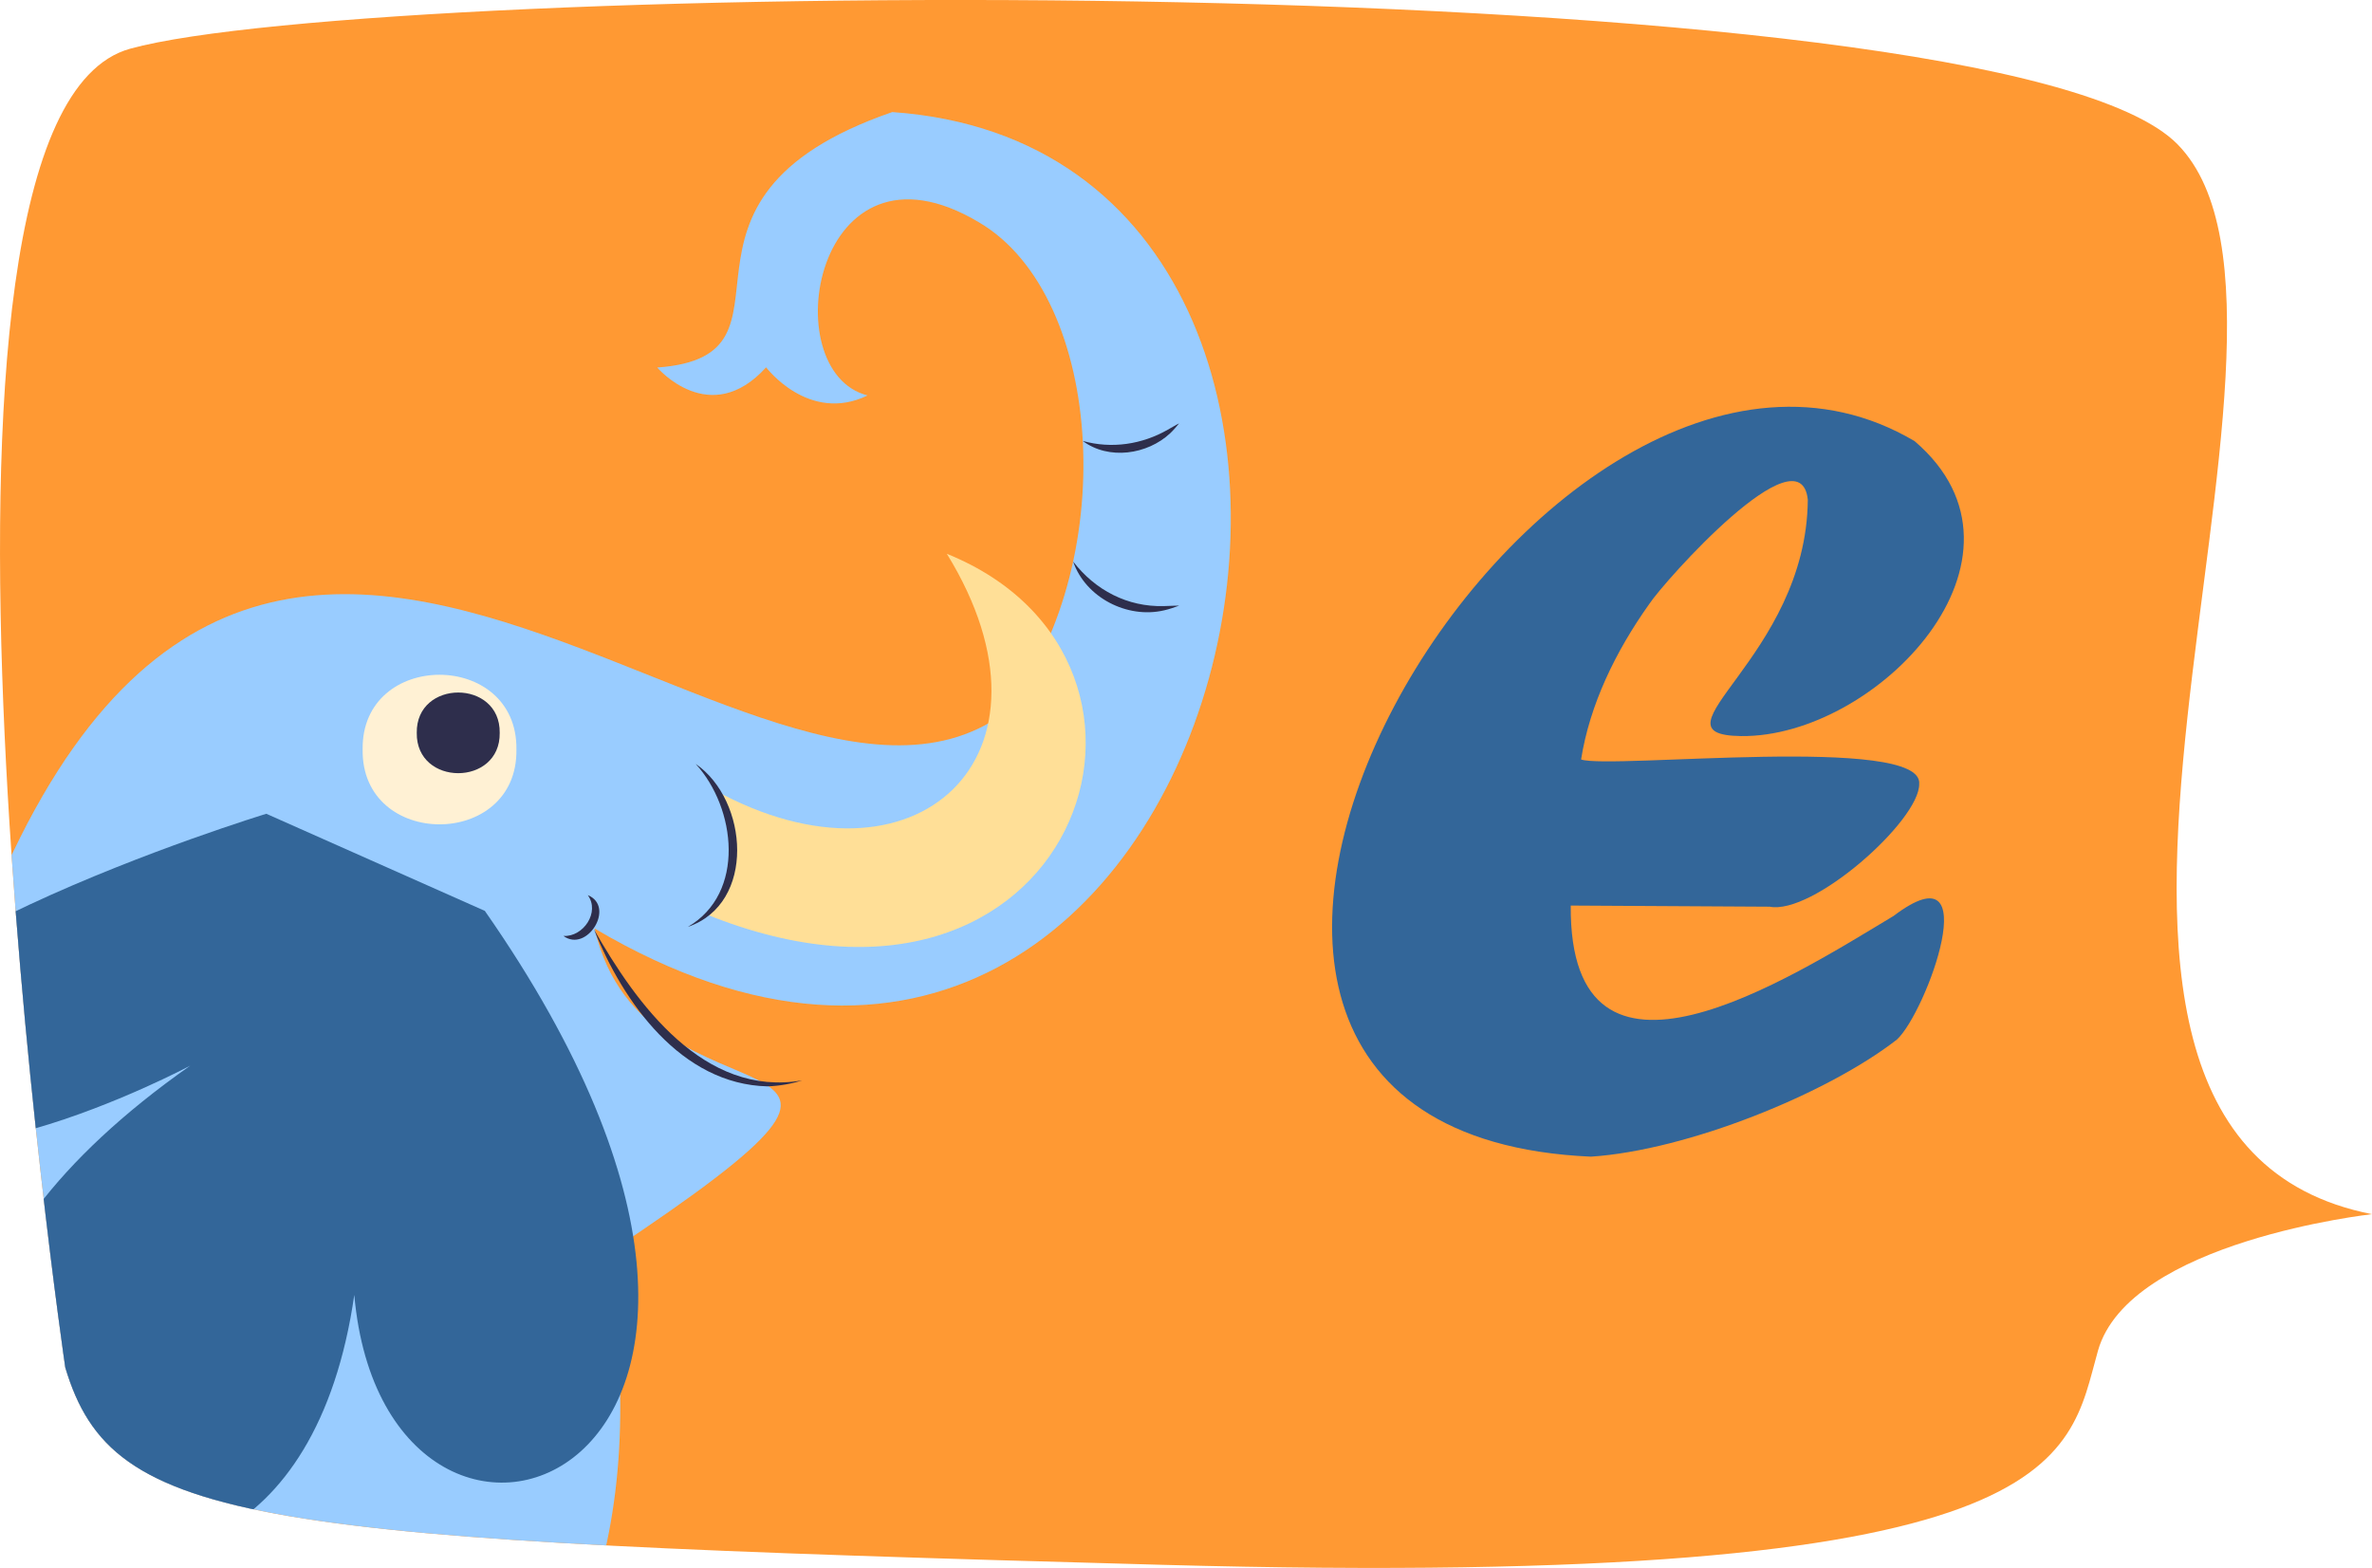
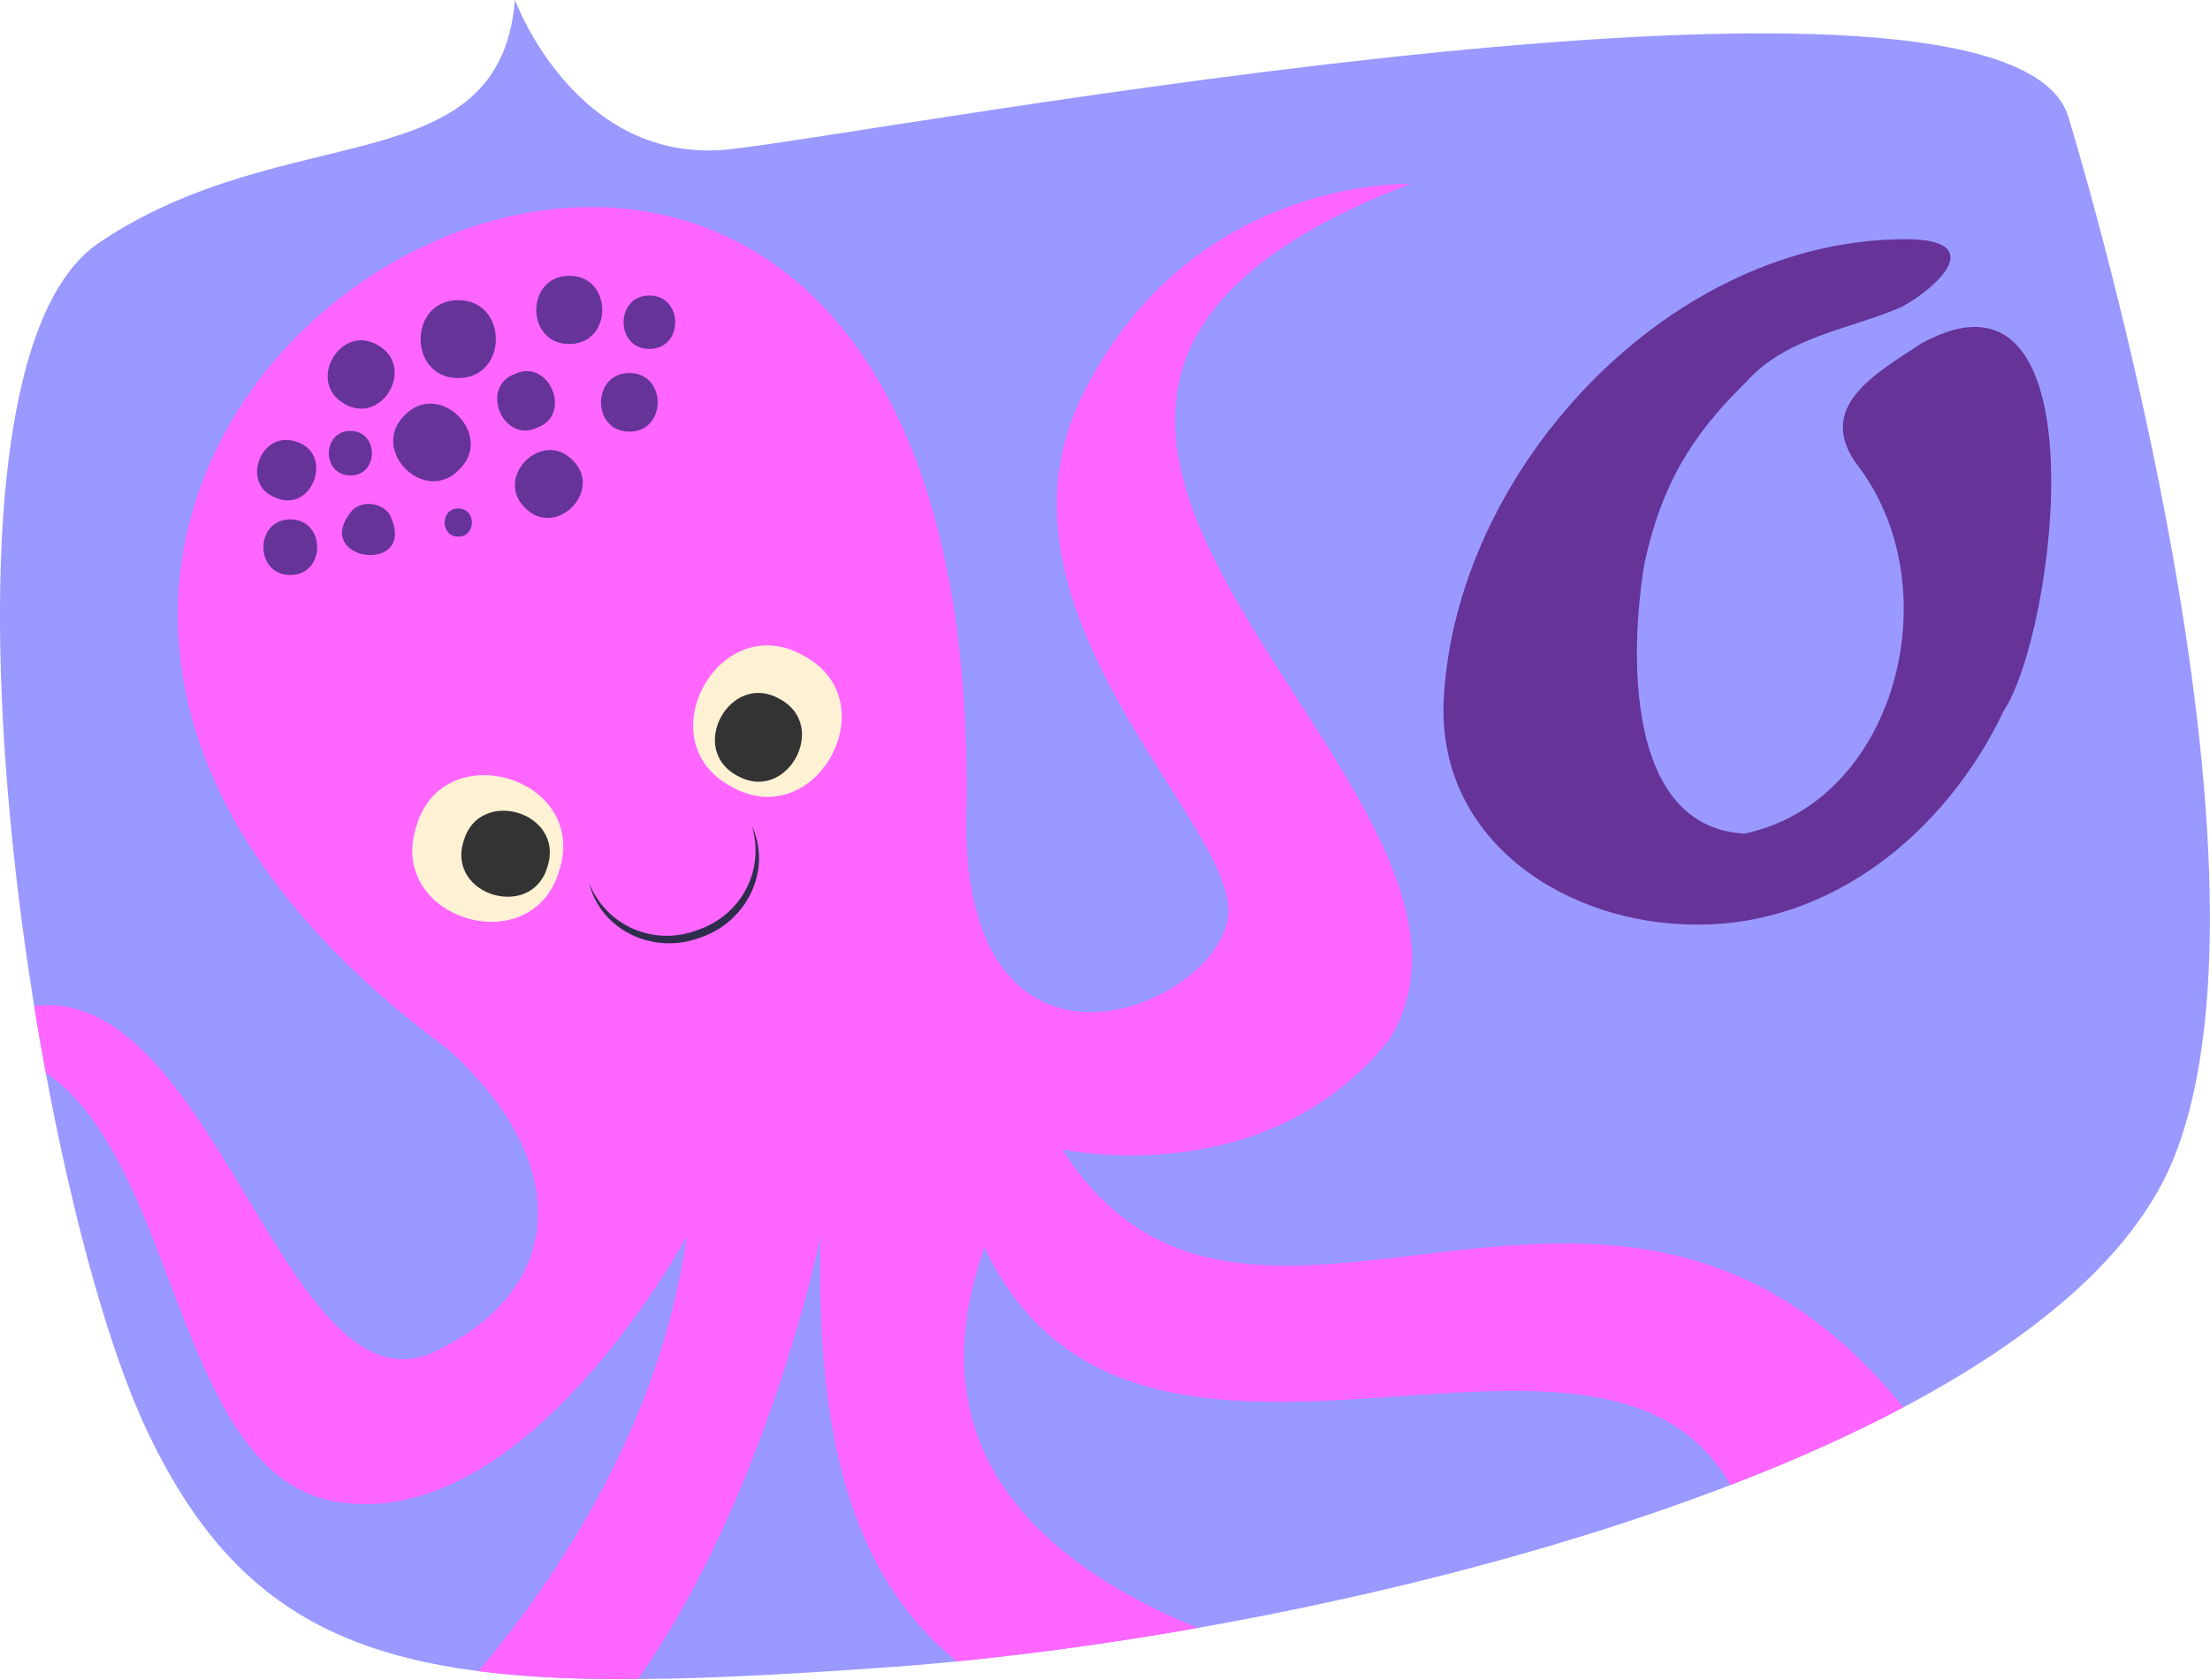
- <svg xmlns="http://www.w3.org/2000/svg" viewBox="0 0 272.56 180.21">
+ <svg xmlns="http://www.w3.org/2000/svg" viewBox="0 0 279.1 212.12">
  <defs>
    <clipPath id="a">
-       <path d="M7.5 157.17S-13.58 13.49 14.95 5.6c28.52-7.89 214.74-10.01 235.28 11 20.54 21-25 113.66 22.33 122.95 0 0-27.92 3.08-31.49 15.7s-2.79 27.47-107.55 24.6C28.76 176.99 12.95 175.38 7.5 157.17Z" fill="none" />
+       <path d="M261.28 15s28.84 93.53 13.12 131.6c-15.72 38.07-107.43 60.13-162.37 64.03-54.94 3.89-78.3 2.16-93.44-29.85C3.45 148.76-11.26 46.64 12.53 30.65c23.8-16 50.51-7.23 52.51-30.65 0 0 7.66 20.95 27.09 18.86 19.43-2.08 162.32-29.27 169.15-3.87Z" fill="none" />
    </clipPath>
  </defs>
-   <path d="M7.5 157.17S-13.58 13.49 14.95 5.6c28.52-7.89 214.74-10.01 235.28 11 20.54 21-25 113.66 22.33 122.95 0 0-27.92 3.08-31.49 15.7s-2.79 27.47-107.55 24.6C28.76 176.99 12.95 175.38 7.5 157.17Z" fill="#f93" />
-   <path d="m203.29 104.21-22.8-.13c-.19 24.64 25.1 8.41 37.1 1.19 10.85-8.22 3.75 11.12.38 14.21-8 6.23-24.07 12.73-35.16 13.46-67.1-2.97-5.63-107.56 37.19-82.24 15.61 13.34-4.38 34.1-19.95 33.9-11.04-.15 7.53-9.01 7.68-27.17-.86-8.13-16.52 9.39-18.24 12.02-3.85 5.42-6.82 11.54-7.81 17.84 3.33 1.15 39.39-2.91 38.85 2.82.06 4.18-12.24 15.14-17.24 14.09Z" fill="#369" />
+   <path d="M261.28 15s28.84 93.53 13.12 131.6c-15.72 38.07-107.43 60.13-162.37 64.03-54.94 3.89-78.3 2.16-93.44-29.85C3.45 148.76-11.26 46.64 12.53 30.65c23.8-16 50.51-7.23 52.51-30.65 0 0 7.66 20.95 27.09 18.86 19.43-2.08 162.32-29.27 169.15-3.87Z" fill="#99f" />
+   <path d="M220.61 48.17c-7.18 6.99-10.78 13.22-12.93 22.98-1.88 11.28-2.43 33.32 12.61 34.16 19.04-3.96 26.12-30.7 14.49-46.28-5.88-7.57 2.21-11.9 7.93-15.68 23.05-12.57 16.92 36.53 10.34 46.44-7.33 15.43-21.8 27.1-38.75 27.01-16.14.06-32.73-10.31-31.98-28.23 1.36-28.81 27.72-57.6 57.08-58.33 12.04-.46 5.74 5.78.84 8.49-6.49 2.88-14.41 3.69-19.64 9.43Z" fill="#639" />
  <g clip-path="url(#a)">
-     <path d="M102.53 12.88c-29.39 10.14-8.6 28.04-27.01 29.36 0 0 6.05 7.11 12.51-.02 0 0 4.91 6.5 11.66 3.23-10.82-2.73-6.11-31.18 12.78-19.91 14.63 8.57 16.3 39.84 2.86 56.48C84.8 104 22.24 14.79-7.76 123.61c3.44 13.27-21.03 33.6-21.03 33.6l18.3 44.71c41.7 26.08 91.15 8.06 80.23-57.81 42.85-28.43 4.29-12.17-1.42-37.4 74.03 43.85 102.75-89.01 34.21-93.83Z" fill="#9cf" />
-     <g fill="#2e2e4c">
-       <path d="M124.42 50.68c3.32.93 6.8.4 9.76-1.29.44-.23.85-.51 1.31-.73-.32.39-.65.78-1.02 1.13-2.62 2.46-7.08 3.12-10.05.89Zm-1.11 13.86c2.55 3.31 6.27 5.23 10.4 5.12.59 0 1.17-.06 1.78-.05-.56.2-1.14.41-1.73.54-4.23.99-9.02-1.46-10.45-5.61Zm-55.06 42.27c4.89 8.64 12.67 19.34 23.93 17.36-1.28.41-2.62.64-3.98.69-9.91-.23-16.62-9.65-19.95-18.05Z" />
-       <path d="M64.74 107.57c2.29.14 4.23-2.74 2.8-4.69 3.22 1.32-.09 6.68-2.8 4.69Z" />
-     </g>
-     <path d="M59.34 86.15c.17 11.46-17.83 11.46-17.67 0-.17-11.46 17.83-11.46 17.67 0Z" fill="#fff1d4" />
-     <path d="M57.42 84.23c.09 6.18-9.62 6.18-9.53 0-.09-6.18 9.62-6.18 9.53 0Z" fill="#2e2e4c" />
-     <path d="M55.71 104.69c45.65 65.45-11.33 85.56-15 44.14-8.57 59.59-81.54 17.68-18.85-26.35 0 0-34.26 18.26-40.81 3.23-6.55-15.03 49.55-32.18 49.55-32.18" fill="#369" />
-     <path d="M81.16 105.09c42.3 17.08 58.37-29 27.64-41.44 14.32 23.25-3.55 39.9-26.74 27.14 0 0 5.97 6.42-.9 14.29" fill="#ffdf97" />
-     <path d="M79.94 87.8c6.05 4.16 6.96 16.05-.9 18.73 6.67-3.88 5.54-13.66.9-18.73Z" fill="#2e2e4c" />
+     <path d="M56.63 132.58c-106.27-78.23 69.54-179.72 65.38-27.95.52 35.4 31.27 22.74 33.07 11.37 1.81-11.37-32.04-38.5-18.35-66.15 13.69-27.65 41.34-26.61 41.34-26.61-74.41 28.62 16.99 75.99-2.57 108.01-15.51 19.64-41.35 13.95-41.35 13.95 24.66 38.52 73.33-17.83 111.11 39.28l-23 14.21c-8.39-49.24-76.8 3.21-97.93-41.08-13.21 37.07 27.32 49.96 48.61 54.52l-9.43 11.36c-44.42-3.81-61.02-21.04-59.88-67.27 0 0-9.29 45.38-32.83 67.27l-17.58-4.64s28.52-26.42 33.49-62.62c0 0-20.23 37.75-44.44 33.44-24.21-4.31-18.81-60.79-49.41-56.93 32.27-26.95 40.5 49.64 62.68 37.69 15.92-7.96 16.78-23.62 1.09-37.84Z" fill="#f6f" />
+     <path d="M57.87 37.92c-6.33 0-6.34 9.84 0 9.84s6.34-9.84 0-9.84Zm14.02-3.08c-5.55 0-5.56 8.62 0 8.62s5.56-8.62 0-8.62Zm-4.03 19.18c4.49-1.66 1.48-8.82-2.85-6.77-4.49 1.66-1.48 8.82 2.85 6.77Zm11.62-6.9c-4.77 0-4.77 7.41 0 7.41s4.77-7.41 0-7.41Zm-36.02 3.87c4.74 2.85 9.09-4.61 4.3-7.36-4.74-2.85-9.09 4.61-4.3 7.36Zm14.53 8.34c4.51-4.38-2.49-11.41-6.88-6.88-4.51 4.38 2.49 11.41 6.88 6.88Zm-23.23 3.52c4.76 2.14 7.54-5.75 2.49-7.1-4.42-1.34-6.84 5.46-2.49 7.1Zm9.49-8.41c-3.62 0-3.63 5.62 0 5.62s3.63-5.62 0-5.62Zm37.76-17.11c-4.34 0-4.35 6.75 0 6.75s4.35-6.75 0-6.75Zm-9.69 20.8c-3.88-3.95-9.96 2.16-6.02 6.02 3.88 3.95 9.96-2.16 6.02-6.02ZM49.2 64.97c-.99-1.44-3.26-1.78-4.63-.6-5.73 6.59 8.5 8.44 4.63.6Zm8.67-.74c-2.29 0-2.3 3.56 0 3.56s2.3-3.56 0-3.56Zm-21.21 1.38c-4.52 0-4.53 7.03 0 7.03s4.53-7.03 0-7.03Z" fill="#639" />
+     <path d="M70.66 109.86c-3.3 11.8-21.76 6.35-18.12-5.35 3.3-11.8 21.76-6.35 18.12 5.35Z" fill="#fff1d4" />
+     <path d="M69.16 109.42c-1.93 6.92-12.76 3.73-10.62-3.14 1.93-6.92 12.76-3.73 10.62 3.14Z" fill="#333" />
+     <path d="M92.34 99.36c10.63 6.1 19.96-10.74 9.16-16.52-10.63-6.1-19.96 10.74-9.16 16.52Z" fill="#fff1d4" />
+     <path d="M93.1 97.99c6.23 3.57 11.7-6.3 5.37-9.69-6.23-3.57-11.7 6.3-5.37 9.69Z" fill="#333" />
+     <path d="M94.93 104.27c2.66 5.71-.69 12.27-6.53 14.18-5.75 2.19-12.48-.8-14.01-6.91 2.21 5.5 8.22 8.02 13.67 5.96 5.53-1.84 8.62-7.58 6.87-13.24Z" fill="#2e2e4c" />
  </g>
</svg>
